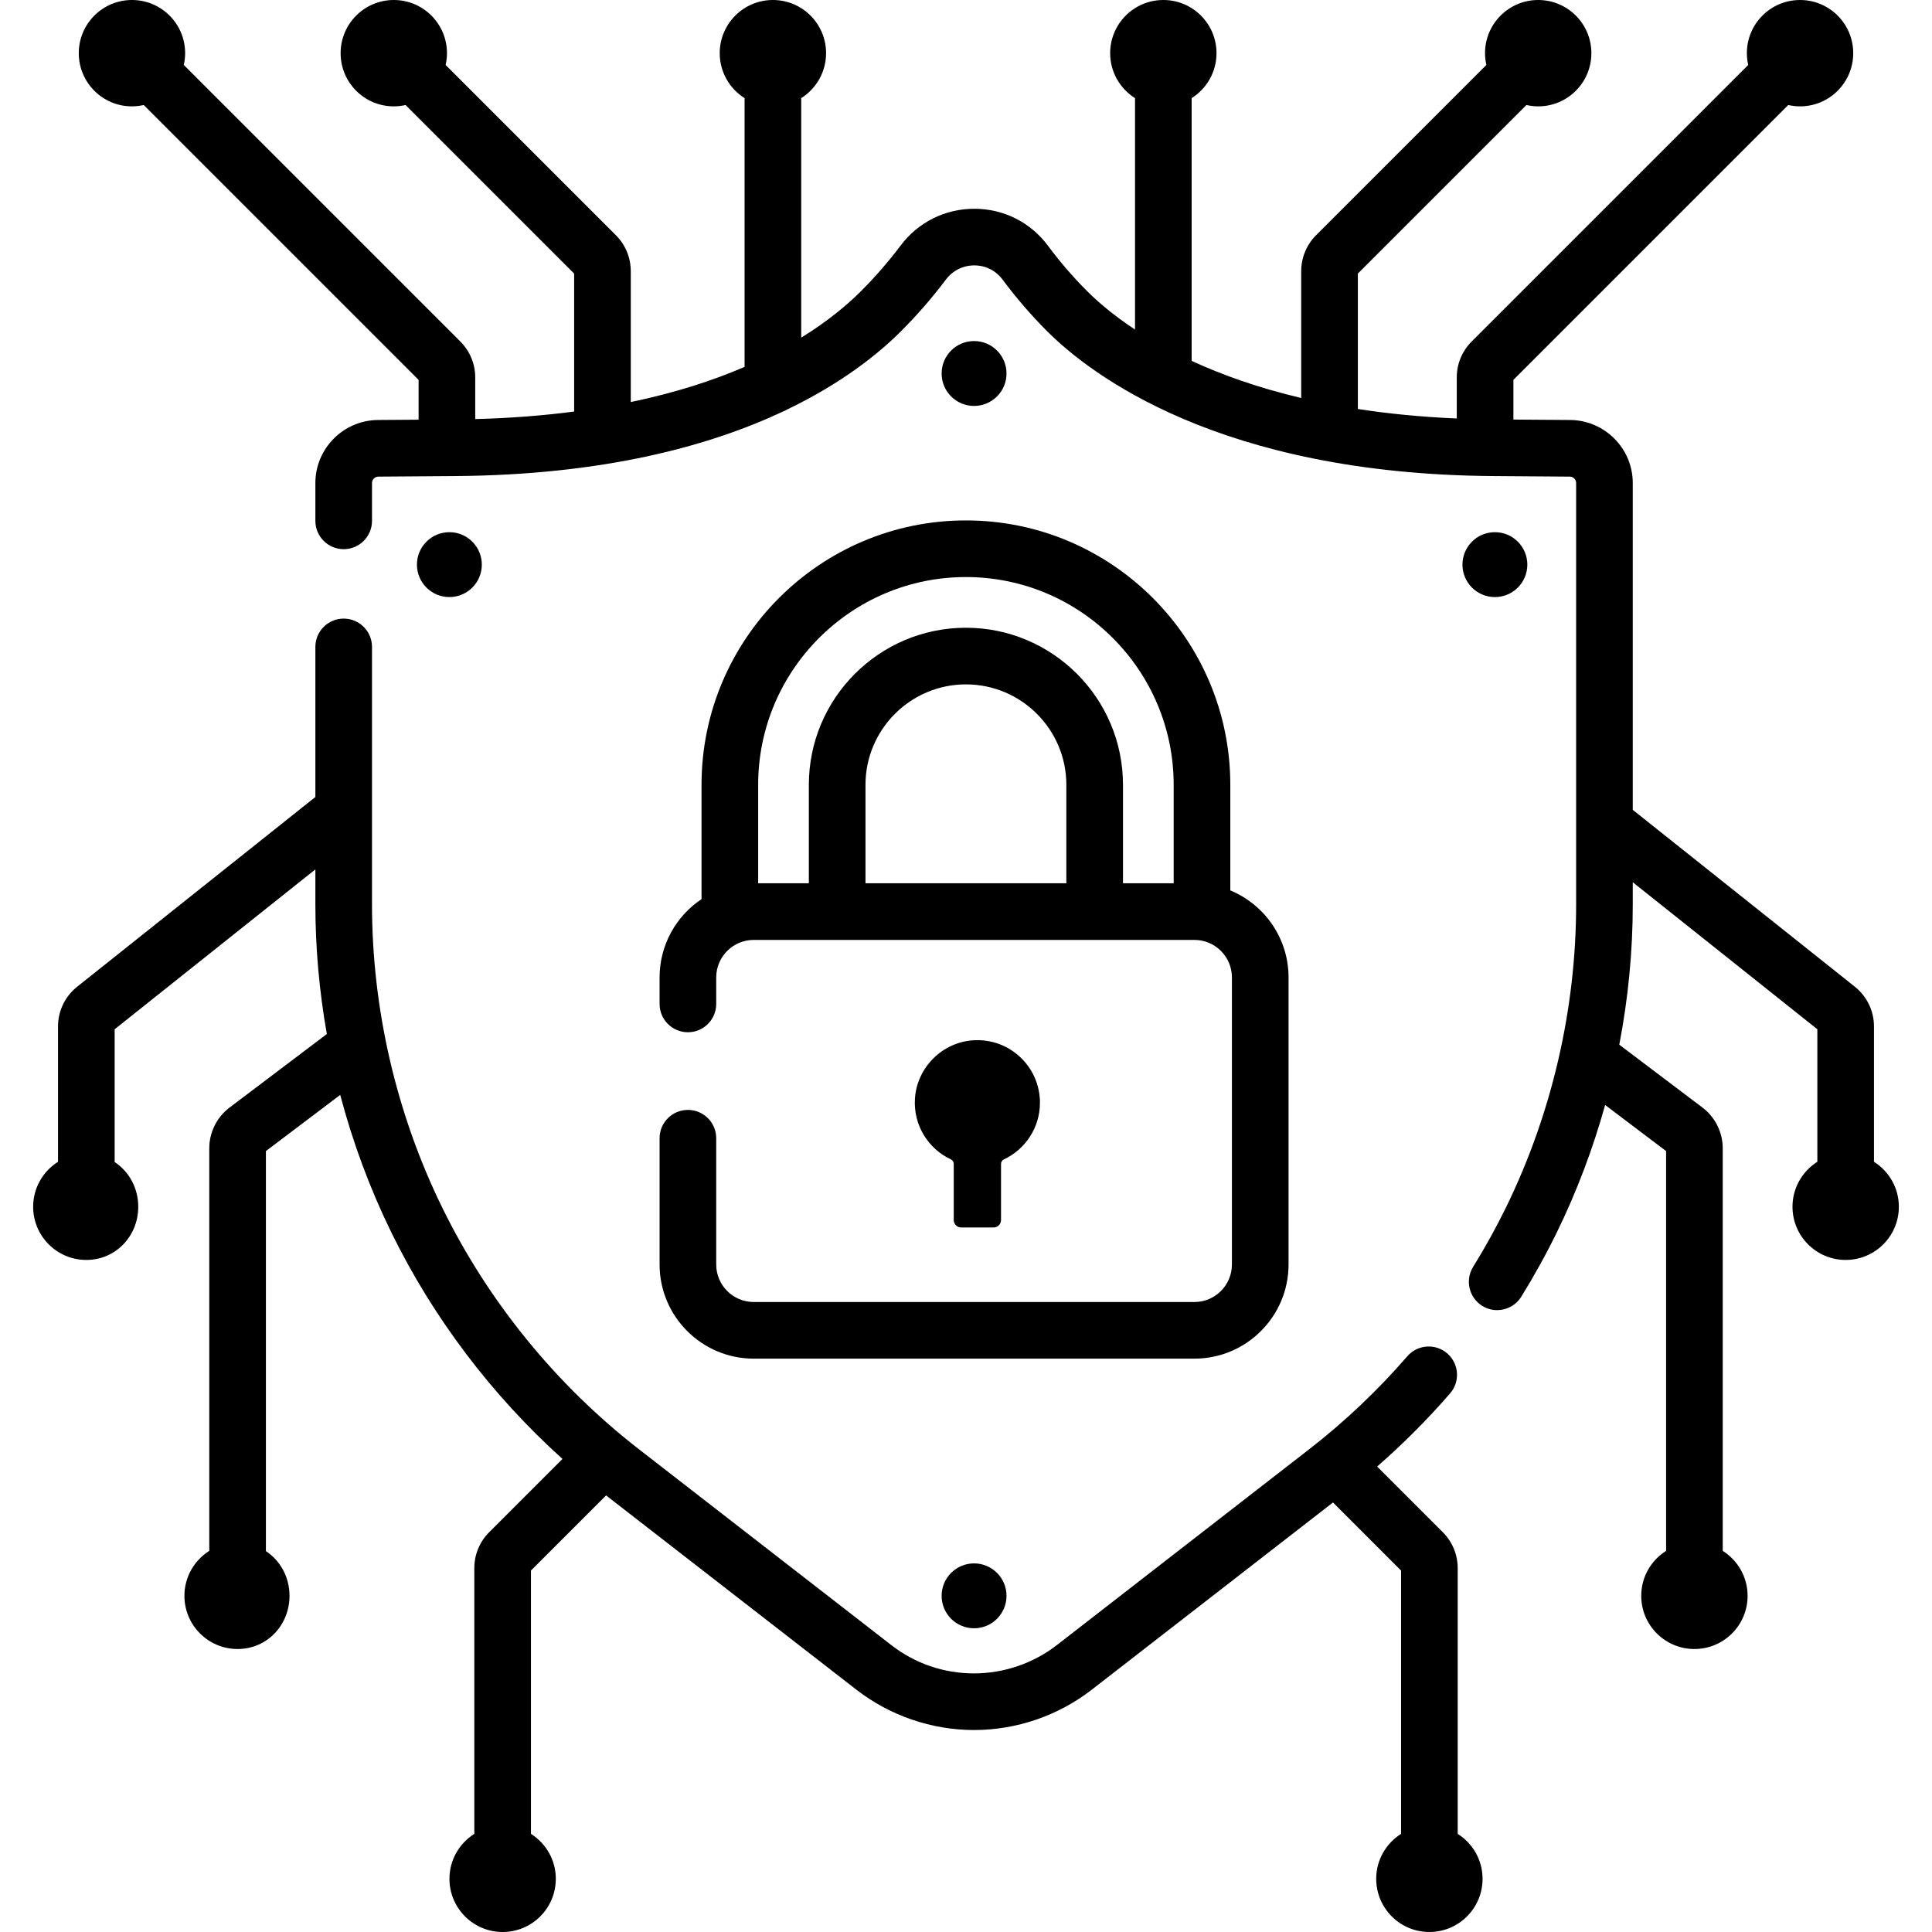
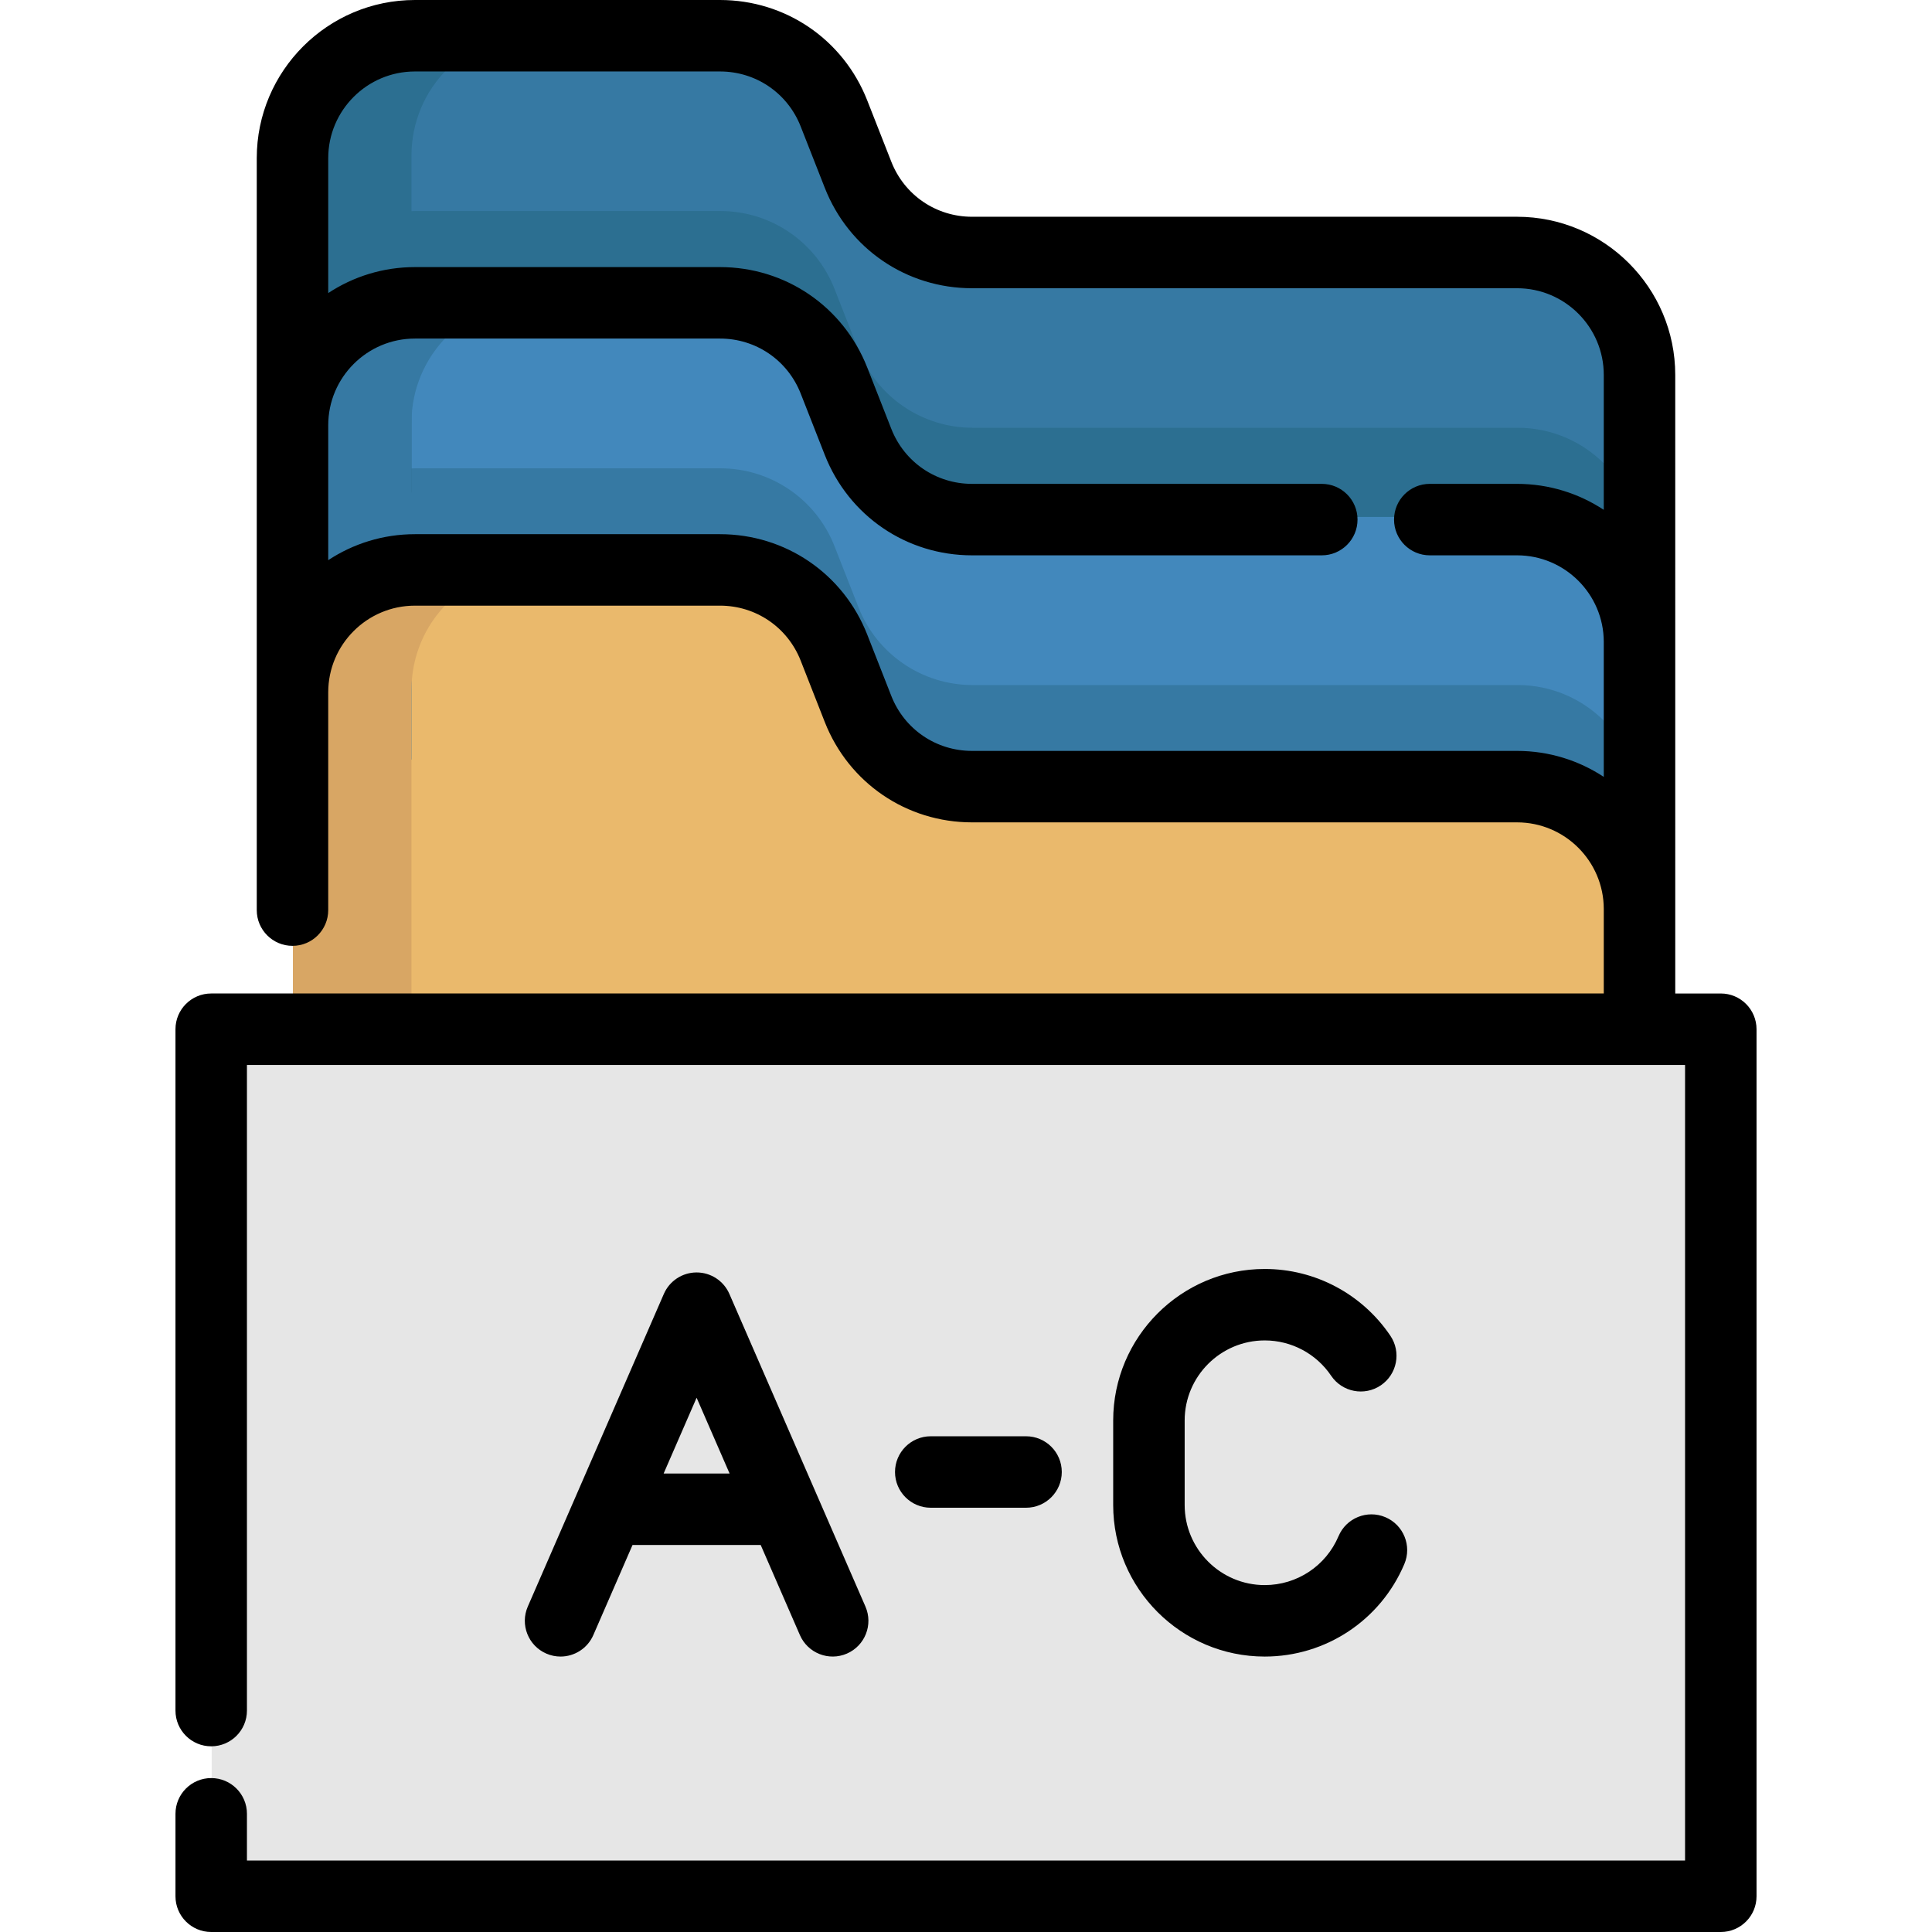
- <svg xmlns="http://www.w3.org/2000/svg" id="Capa_1" enable-background="new 0 0 512 512" height="512" viewBox="0 0 512 512" width="512">
+ <svg xmlns="http://www.w3.org/2000/svg" version="1.1" id="Layer_1" x="0px" y="0px" viewBox="0 0 511.997 511.997" style="enable-background:new 0 0 511.997 511.997;" xml:space="preserve">
+   <path style="fill:#3679A3;" d="M77.637,161.29V41.23c0-17.918,14.526-32.444,32.444-32.444h80.849  c13.335,0,25.317,8.166,30.201,20.584l6.388,16.276c4.883,12.406,16.865,20.572,30.201,20.572h144.437  c17.931,0,32.458,14.54,32.458,32.458v62.615" />
+   <path style="fill:#2C6F91;" d="M77.637,208.43V88.37c0-17.918,14.526-32.444,32.444-32.444h80.849  c13.335,0,25.317,8.166,30.201,20.584l6.388,16.276c4.883,12.406,16.865,20.572,30.201,20.572h144.437  c17.931,0,32.458,14.54,32.458,32.458v62.615" />
+   <path style="fill:#4288BC;" d="M77.637,238.587V112.009c0-17.918,14.526-32.444,32.444-32.444h80.849  c13.335,0,25.317,8.166,30.201,20.584l6.388,16.276c4.883,12.406,16.865,20.572,30.201,20.572h144.437  c17.931,0,32.458,14.54,32.458,32.458v69.131" />
+   <path style="fill:#3679A3;" d="M77.637,276.616V156.555c0-17.918,14.526-32.444,32.444-32.444h80.849  c13.335,0,25.317,8.166,30.201,20.584l6.388,16.276c4.883,12.406,16.865,20.572,30.201,20.572h144.437  c17.931,0,32.458,14.54,32.458,32.458v62.615" />
+   <path style="fill:#EAB96C;" d="M77.637,272.067v-89.275c0-17.918,14.526-32.444,32.444-32.444h80.849  c13.335,0,25.317,8.166,30.201,20.584l6.388,16.276c4.883,12.406,16.865,20.572,30.201,20.572h144.437  c17.931,0,32.458,14.54,32.458,32.458v31.829" />
+   <path style="fill:#2C6F91;" d="M141.489,8.786h-31.407c-17.918,0-32.444,14.526-32.444,32.444v89.275h31.408V41.23  C109.046,23.312,123.571,8.786,141.489,8.786z" />
+   <path style="fill:#3679A3;" d="M141.489,79.566h-31.407c-17.918,0-32.444,14.526-32.444,32.444v89.275h31.408v-89.276  C109.046,94.091,123.571,79.566,141.489,79.566z" />
+   <path style="fill:#D8A664;" d="M141.489,150.348h-31.407c-17.918,0-32.444,14.526-32.444,32.444v89.275h31.408v-89.275  C109.046,164.874,123.571,150.348,141.489,150.348z" />
+   <rect x="56.1" y="272.073" style="fill:#E6E6E6;" width="400.06" height="229.773" />
+   <path d="M456.026,263.284h-12.068l-0.004-163.922c0-23.114-18.805-41.919-41.919-41.919H257.599  c-9.513,0-17.909-5.721-21.388-14.577l-6.394-16.276C223.47,10.437,208.157,0,190.801,0h-80.84  C86.847,0,68.043,18.805,68.043,41.919v199.268c0,5.23,4.239,9.47,9.47,9.47c5.231,0,9.47-4.24,9.47-9.47v-57.711  c0-12.667,10.305-22.973,22.972-22.973h80.849c9.509,0,17.905,5.724,21.386,14.574l6.392,16.285  c6.353,16.142,21.667,26.572,39.012,26.572h144.438c12.651,0,22.944,10.272,22.984,22.914v22.434H55.971  c-5.231,0-9.47,4.24-9.47,9.47v180.565c0,5.23,4.239,9.47,9.47,9.47s9.47-4.24,9.47-9.47V282.222h381.114v210.835H65.442v-12.382  c0-5.23-4.239-9.47-9.47-9.47s-9.47,4.24-9.47,9.47v21.852c0,5.23,4.239,9.47,9.47,9.47h400.055c5.231,0,9.47-4.24,9.47-9.47  V272.755C465.496,267.525,461.257,263.284,456.026,263.284z M402.032,198.996H257.594c-9.508,0-17.904-5.719-21.385-14.56  l-6.391-16.282c-6.35-16.152-21.664-26.591-39.013-26.591h-80.849c-8.478,0-16.37,2.538-22.972,6.883v-35.751  c0-12.667,10.305-22.973,22.972-22.973h80.849c9.509,0,17.905,5.724,21.386,14.574l6.391,16.282  c6.35,16.152,21.664,26.59,39.012,26.59h92.691c5.231,0,9.47-4.24,9.47-9.47c0-5.23-4.239-9.47-9.47-9.47h-92.691  c-9.509,0-17.904-5.723-21.385-14.574l-6.391-16.282c-6.35-16.152-21.664-26.591-39.013-26.591h-80.849  c-8.478,0-16.37,2.538-22.972,6.883V41.919c0-12.67,10.307-22.979,22.977-22.979h80.84c9.513,0,17.909,5.721,21.388,14.577  l6.394,16.276c6.345,16.154,21.66,26.591,39.015,26.591h144.438c12.67,0,22.979,10.309,22.979,22.979v35.748  c-6.605-4.346-14.502-6.884-22.984-6.884h-23.126c-5.231,0-9.47,4.24-9.47,9.47c0,5.23,4.239,9.47,9.47,9.47h23.126  c12.651,0,22.944,10.267,22.984,22.9v35.814C418.409,201.535,410.513,198.996,402.032,198.996z" />
+   <path d="M148.548,439.002c3.656,0,7.137-2.129,8.689-5.693l10.388-23.87h33.968l10.388,23.87c2.086,4.796,7.665,6.99,12.463,4.904  c4.796-2.087,6.992-7.667,4.904-12.463l-12.811-29.44c-0.01-0.024-0.02-0.048-0.032-0.072l-23.212-53.337  c-1.504-3.456-4.914-5.691-8.684-5.691c-3.768,0-7.18,2.236-8.684,5.691l-23.208,53.33c-0.013,0.029-0.025,0.057-0.037,0.085  l-12.81,29.435c-2.087,4.796,0.109,10.376,4.904,12.463C146.004,438.75,147.287,439.002,148.548,439.002z M184.609,370.413  l8.74,20.086h-17.482L184.609,370.413z" />
+   <path d="M335.166,355.226c7.061,0,13.641,3.5,17.601,9.363c2.926,4.334,8.816,5.473,13.148,2.546  c4.335-2.928,5.474-8.815,2.547-13.148c-7.489-11.083-19.935-17.699-33.296-17.699c-22.145,0-40.161,18.016-40.161,40.16v22.394  c0,22.145,18.016,40.161,40.161,40.161c16.176,0,30.699-9.627,37-24.525c2.038-4.817-0.216-10.373-5.032-12.411  c-4.815-2.037-10.374,0.215-12.411,5.033c-3.331,7.874-11.007,12.963-19.555,12.963c-11.701,0-21.221-9.519-21.221-21.221v-22.394  C313.946,364.745,323.466,355.226,335.166,355.226z" />
+   <path d="M271.911,399.563c5.231,0,9.47-4.24,9.47-9.47s-4.239-9.47-9.47-9.47h-25.254c-5.231,0-9.47,4.24-9.47,9.47  s4.239,9.47,9.47,9.47H271.911z" />
  <g>
-     <path d="m496.626 307.889v-35.848c0-4.136-1.856-7.986-5.092-10.566l-58.834-46.858v-86.614c0-9.144-7.439-16.637-16.581-16.702l-15.053-.109v-10.522l72.843-72.843c1.005.228 2.047.359 3.121.359 7.783 0 14.093-6.31 14.093-14.093 0-7.784-6.31-14.093-14.093-14.093s-14.093 6.309-14.093 14.093c0 1.074.131 2.115.358 3.12l-73.282 73.283c-2.551 2.552-3.956 5.944-3.956 9.551v10.852c-9.521-.403-18.242-1.279-26.212-2.513v-35.888l44.673-44.671c1.005.228 2.047.359 3.121.359 7.783 0 14.093-6.31 14.093-14.093s-6.31-14.093-14.093-14.093-14.093 6.309-14.093 14.093c0 1.074.131 2.115.358 3.121l-45.115 45.115c-2.549 2.551-3.953 5.943-3.953 9.55v33.596c-11.541-2.727-21.14-6.187-29.037-9.839v-69.63c3.954-2.496 6.588-6.892 6.588-11.914.002-7.783-6.308-14.092-14.091-14.092s-14.093 6.309-14.093 14.093c0 5.021 2.634 9.418 6.588 11.914v61.328c-5.868-3.878-10.008-7.496-12.678-10.167-3.715-3.714-7.204-7.758-10.373-12.022-4.626-6.223-11.728-9.803-19.484-9.821-.02 0-.039 0-.06 0-7.757 0-14.878 3.559-19.541 9.771-3.161 4.209-6.69 8.27-10.492 12.072-3.622 3.622-8.779 7.961-15.832 12.308v-63.47c3.954-2.496 6.588-6.892 6.588-11.914.001-7.783-6.308-14.092-14.092-14.092-7.783 0-14.093 6.309-14.093 14.093 0 5.021 2.634 9.418 6.588 11.914v71.225c-8.325 3.587-18.289 6.851-30.16 9.316v-34.67c0-3.608-1.405-6.999-3.956-9.552l-45.112-45.111c.228-1.005.359-2.047.359-3.121 0-7.783-6.31-14.093-14.093-14.093s-14.093 6.309-14.093 14.093c0 7.783 6.31 14.093 14.093 14.093 1.074 0 2.116-.131 3.121-.359l44.672 44.672v36.563c-8.007 1.05-16.72 1.752-26.212 1.997v-11.012c0-3.608-1.405-7-3.956-9.551l-73.281-73.283c.228-1.005.359-2.047.359-3.121 0-7.784-6.31-14.093-14.093-14.093s-14.093 6.309-14.093 14.093c0 7.783 6.31 14.093 14.093 14.093 1.074 0 2.116-.131 3.121-.359l72.843 72.843v10.553l-10.775.078c-9.143.065-16.582 7.558-16.582 16.702v10.029c0 4.145 3.36 7.504 7.504 7.504s7.504-3.359 7.504-7.504v-10.029c0-.927.754-1.687 1.681-1.693l20.335-.148c39.371-.287 67.391-7.941 86.882-17.095.418-.159.817-.353 1.196-.58 14.455-6.961 24.094-14.704 30.097-20.707 4.3-4.3 8.297-8.901 11.881-13.674 1.801-2.399 4.548-3.774 7.54-3.774h.023c2.975.007 5.701 1.38 7.474 3.766 3.603 4.849 7.575 9.451 11.805 13.682 11.365 11.364 45.63 37.854 118.176 38.382l20.335.148c.926.007 1.681.766 1.681 1.693v111.687c0 27.694-6.438 55.479-18.619 80.352-2.611 5.332-5.532 10.615-8.682 15.699-2.183 3.523-1.097 8.148 2.426 10.331 1.231.763 2.596 1.127 3.946 1.127 2.511 0 4.966-1.261 6.386-3.553 3.411-5.505 6.576-11.226 9.404-17.003 5.303-10.829 9.582-22.173 12.824-33.81l16.157 12.213v105.954c-3.954 2.496-6.588 6.892-6.588 11.913 0 7.783 6.309 14.093 14.093 14.093 7.783 0 14.093-6.31 14.093-14.093 0-5.022-2.635-9.418-6.589-11.914v-106.701c0-4.209-2.004-8.237-5.363-10.776l-22.05-16.668c2.351-12.251 3.571-24.715 3.571-37.165v-5.886l48.917 38.961v35.125c-3.954 2.496-6.588 6.892-6.588 11.914 0 7.783 6.309 14.093 14.093 14.093 7.783 0 14.093-6.31 14.093-14.093 0-5.022-2.635-9.418-6.589-11.914z" />
-     <path d="m386.305 485.994v-70.402c0-3.608-1.405-6.999-3.956-9.552l-17.391-17.391c6.855-5.991 13.335-12.477 19.333-19.392 2.715-3.131 2.378-7.871-.752-10.586-3.13-2.714-7.87-2.378-10.586.752-7.851 9.053-16.578 17.327-25.94 24.593l-66.896 51.919c-6.259 4.857-14.064 7.533-21.978 7.533-8.028 0-15.628-2.605-21.978-7.533l-66.896-51.919c-21.879-16.982-39.881-39.104-52.061-63.975s-18.619-52.656-18.619-80.351v-68.252c0-4.145-3.36-7.504-7.504-7.504s-7.504 3.359-7.504 7.504v39.774l-63.11 50.264c-3.237 2.578-5.093 6.429-5.093 10.566v35.848c-3.954 2.496-6.588 6.892-6.588 11.914 0 7.783 6.31 14.093 14.093 14.093s13.759-6.31 13.759-14.093c0-4.98-2.454-9.347-6.255-11.854v-35.185l53.194-42.367v9.292c0 11.492 1.033 22.996 3.04 34.333l-25.798 19.501c-3.356 2.54-5.36 6.567-5.36 10.774v106.701c-3.954 2.496-6.588 6.892-6.588 11.914 0 7.783 6.31 14.093 14.093 14.093s13.759-6.31 13.759-14.093c0-4.98-2.454-9.347-6.255-11.854v-106.014l19.694-14.887c3.316 12.576 7.855 24.826 13.564 36.484 11.075 22.614 26.611 43.114 45.333 59.993l-19.406 19.405c-2.551 2.551-3.956 5.944-3.956 9.552v70.402c-3.954 2.496-6.588 6.892-6.588 11.914 0 7.783 6.31 14.093 14.093 14.093s14.093-6.31 14.093-14.093c0-5.022-2.634-9.418-6.588-11.914v-69.78l19.912-19.912 66.342 51.489c8.878 6.891 19.951 10.685 31.179 10.685s22.302-3.794 31.18-10.685l63.934-49.62 18.044 18.043v69.779c-3.954 2.496-6.589 6.892-6.589 11.914 0 7.783 6.31 14.093 14.093 14.093s14.093-6.31 14.093-14.093c-.002-5.021-2.636-9.417-6.59-11.913z" />
-     <circle cx="258.138" cy="422.913" r="8.598" />
-     <path d="m266.736 98.979c0-4.748-3.849-8.598-8.598-8.598s-8.598 3.849-8.598 8.598c0 4.748 3.849 8.598 8.598 8.598s8.598-3.849 8.598-8.598z" />
-     <circle cx="396.162" cy="149.632" r="8.598" />
-     <circle cx="119.089" cy="149.632" r="8.598" />
-     <path d="m182.302 294.138c-4.145 0-7.504 3.359-7.504 7.504v33.468c0 13.754 11.19 24.944 24.944 24.944h116.794c13.754 0 24.943-11.19 24.943-24.944v-76.087c0-10.388-6.385-19.31-15.435-23.056v-27.984c0-38.635-31.431-70.066-70.066-70.066s-70.066 31.431-70.066 70.066v30.294c-6.695 4.478-11.114 12.105-11.114 20.747v7.029c0 4.145 3.36 7.504 7.504 7.504s7.504-3.359 7.504-7.504v-7.029c0-5.479 4.457-9.936 9.935-9.936h116.794c5.478 0 9.935 4.457 9.935 9.936v76.087c0 5.479-4.457 9.935-9.935 9.935h-116.794c-5.478 0-9.935-4.457-9.935-9.935v-33.468c0-4.146-3.36-7.505-7.504-7.505zm73.675-141.213c30.359 0 55.058 24.699 55.058 55.058v26.096h-13.434v-26.096c0-22.952-18.672-41.624-41.624-41.624-22.951 0-41.624 18.672-41.624 41.624v26.096h-13.433v-26.096c0-30.359 24.698-55.058 55.057-55.058zm26.616 81.154h-53.23v-26.096c0-14.676 11.94-26.615 26.615-26.615s26.615 11.94 26.615 26.615z" />
-     <path d="m254.726 325.295h8.58c1.091 0 1.976-.885 1.976-1.976v-14.856c0-.511.284-.99.747-1.206 5.651-2.642 9.568-8.374 9.568-15.025 0-9.509-8.004-17.148-17.643-16.547-8.241.514-14.952 7.21-15.483 15.449-.458 7.101 3.559 13.316 9.504 16.109.466.219.776.673.776 1.188v14.888c-.001 1.091.884 1.976 1.975 1.976z" />
-   </g>
+ </g>
+   <g>
+ </g>
+   <g>
+ </g>
+   <g>
+ </g>
+   <g>
+ </g>
+   <g>
+ </g>
+   <g>
+ </g>
+   <g>
+ </g>
+   <g>
+ </g>
+   <g>
+ </g>
+   <g>
+ </g>
+   <g>
+ </g>
+   <g>
+ </g>
+   <g>
+ </g>
+   <g>
+ </g>
</svg>
